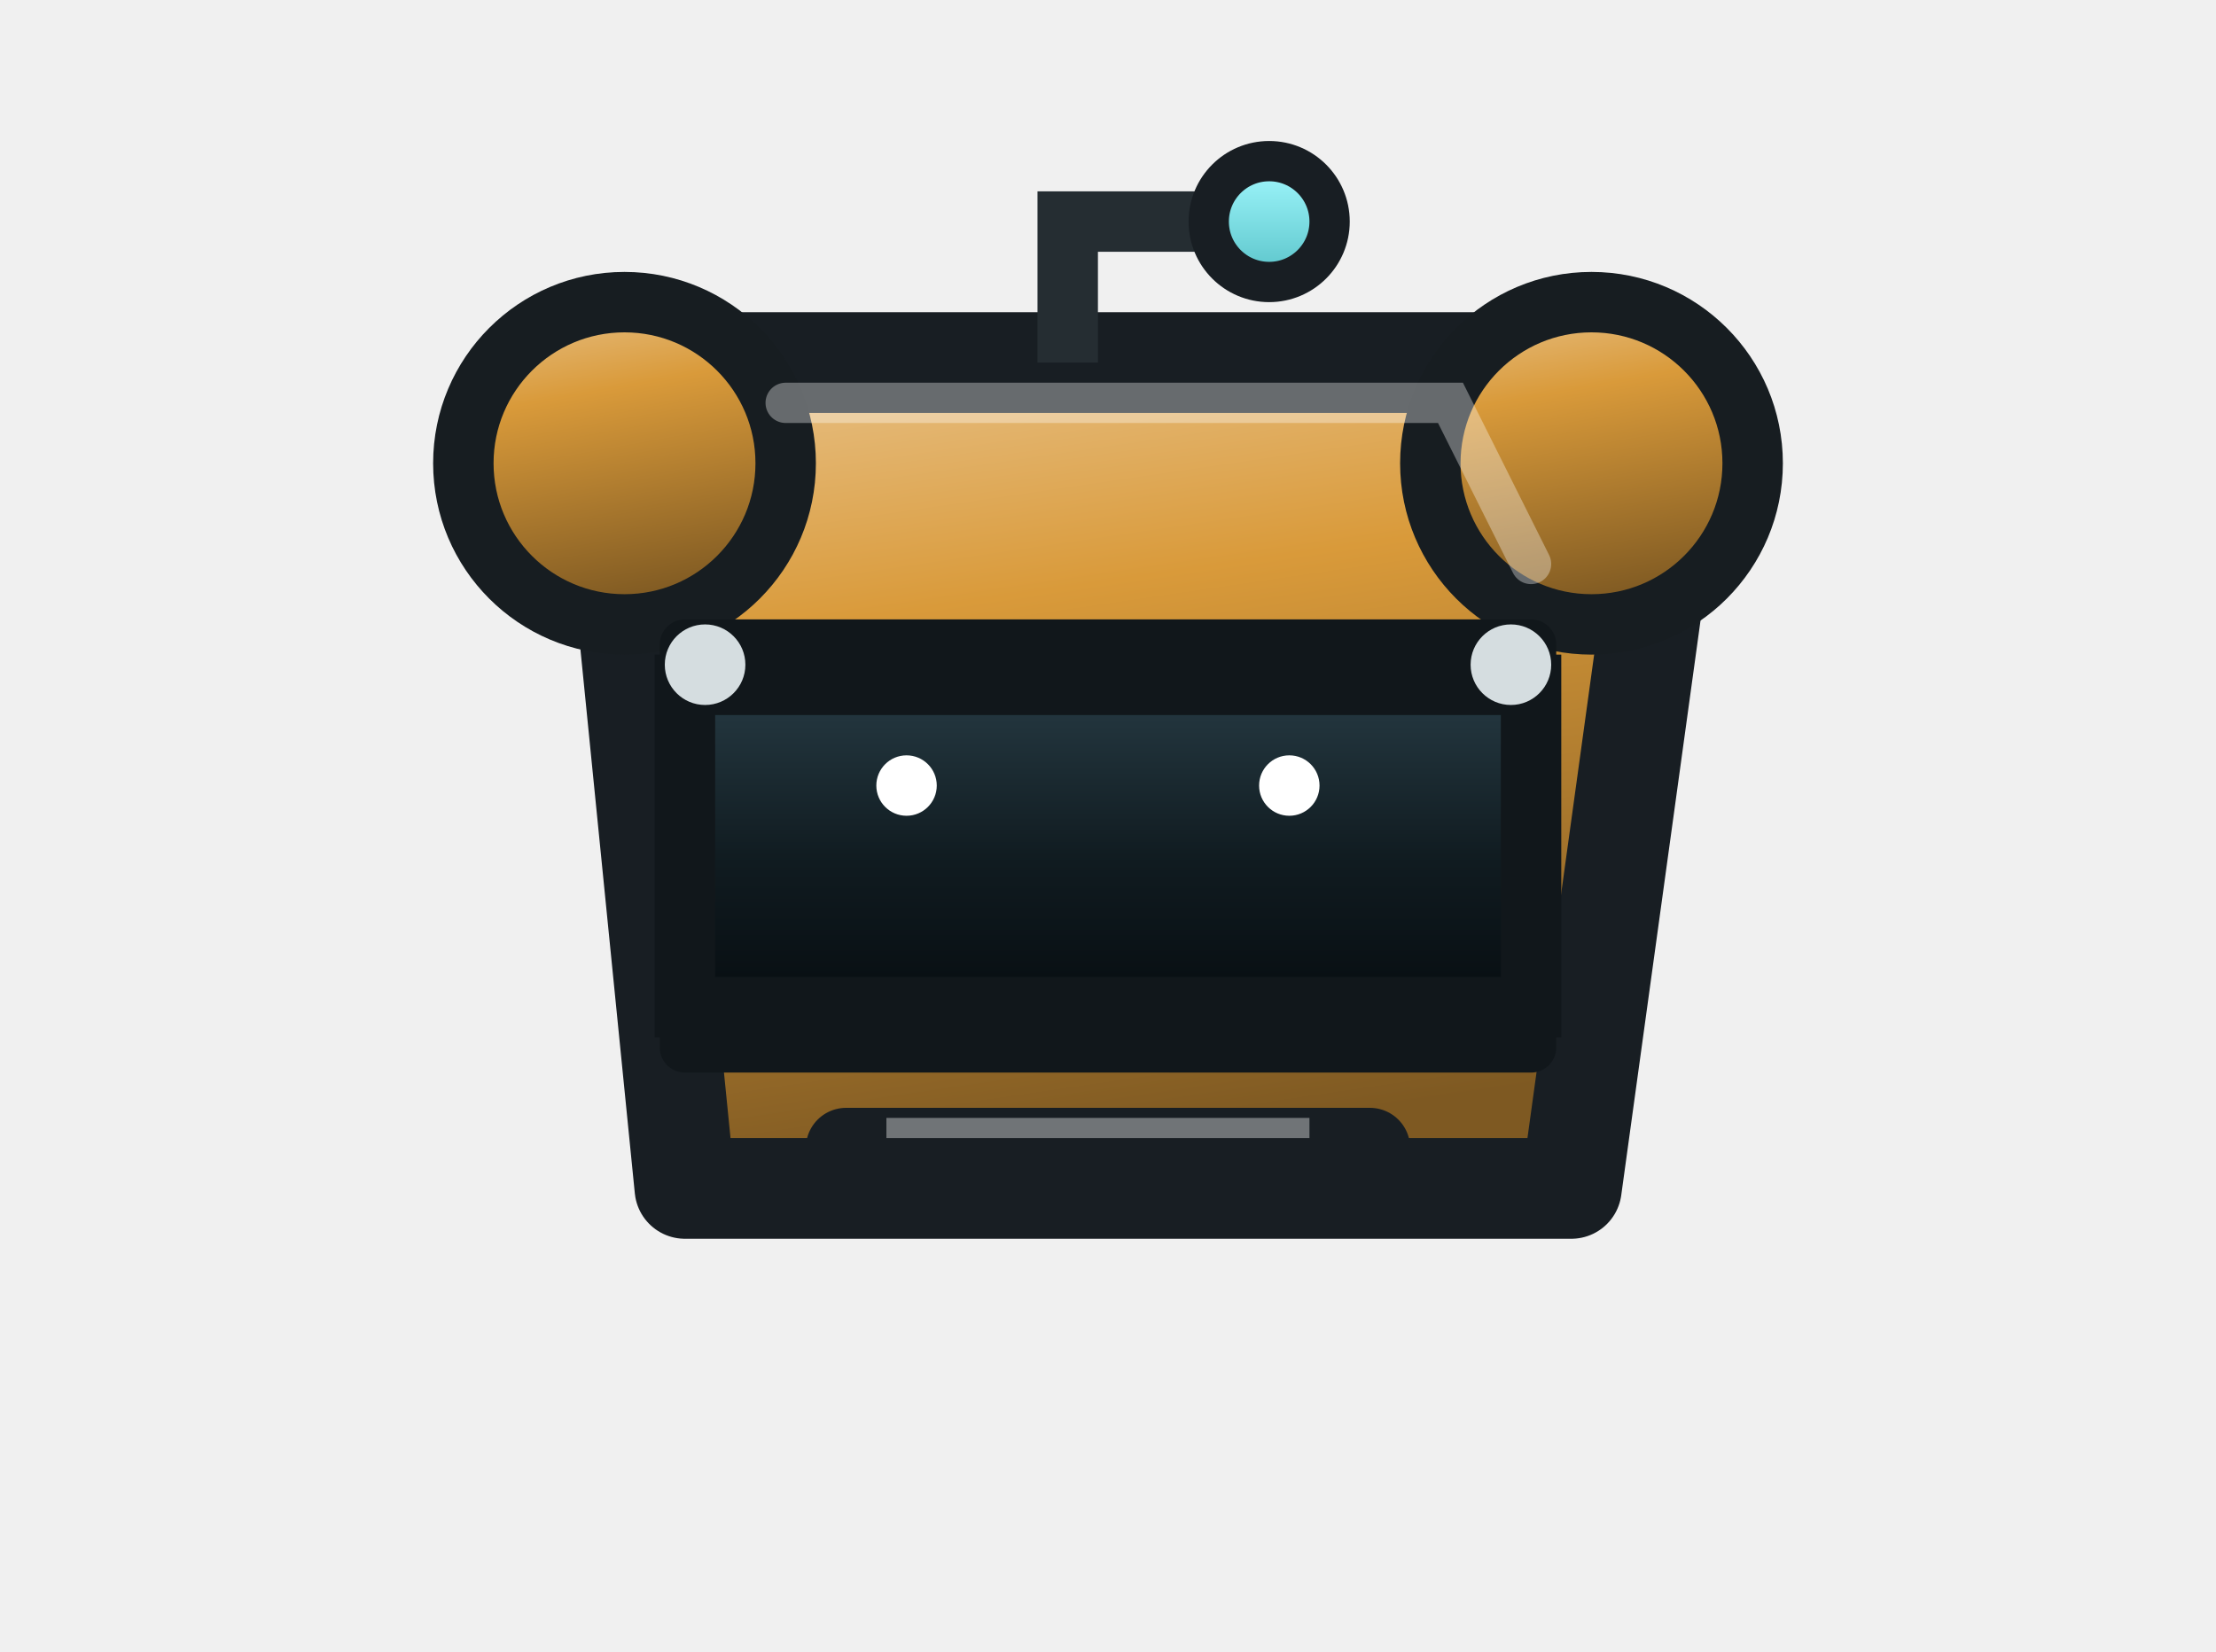
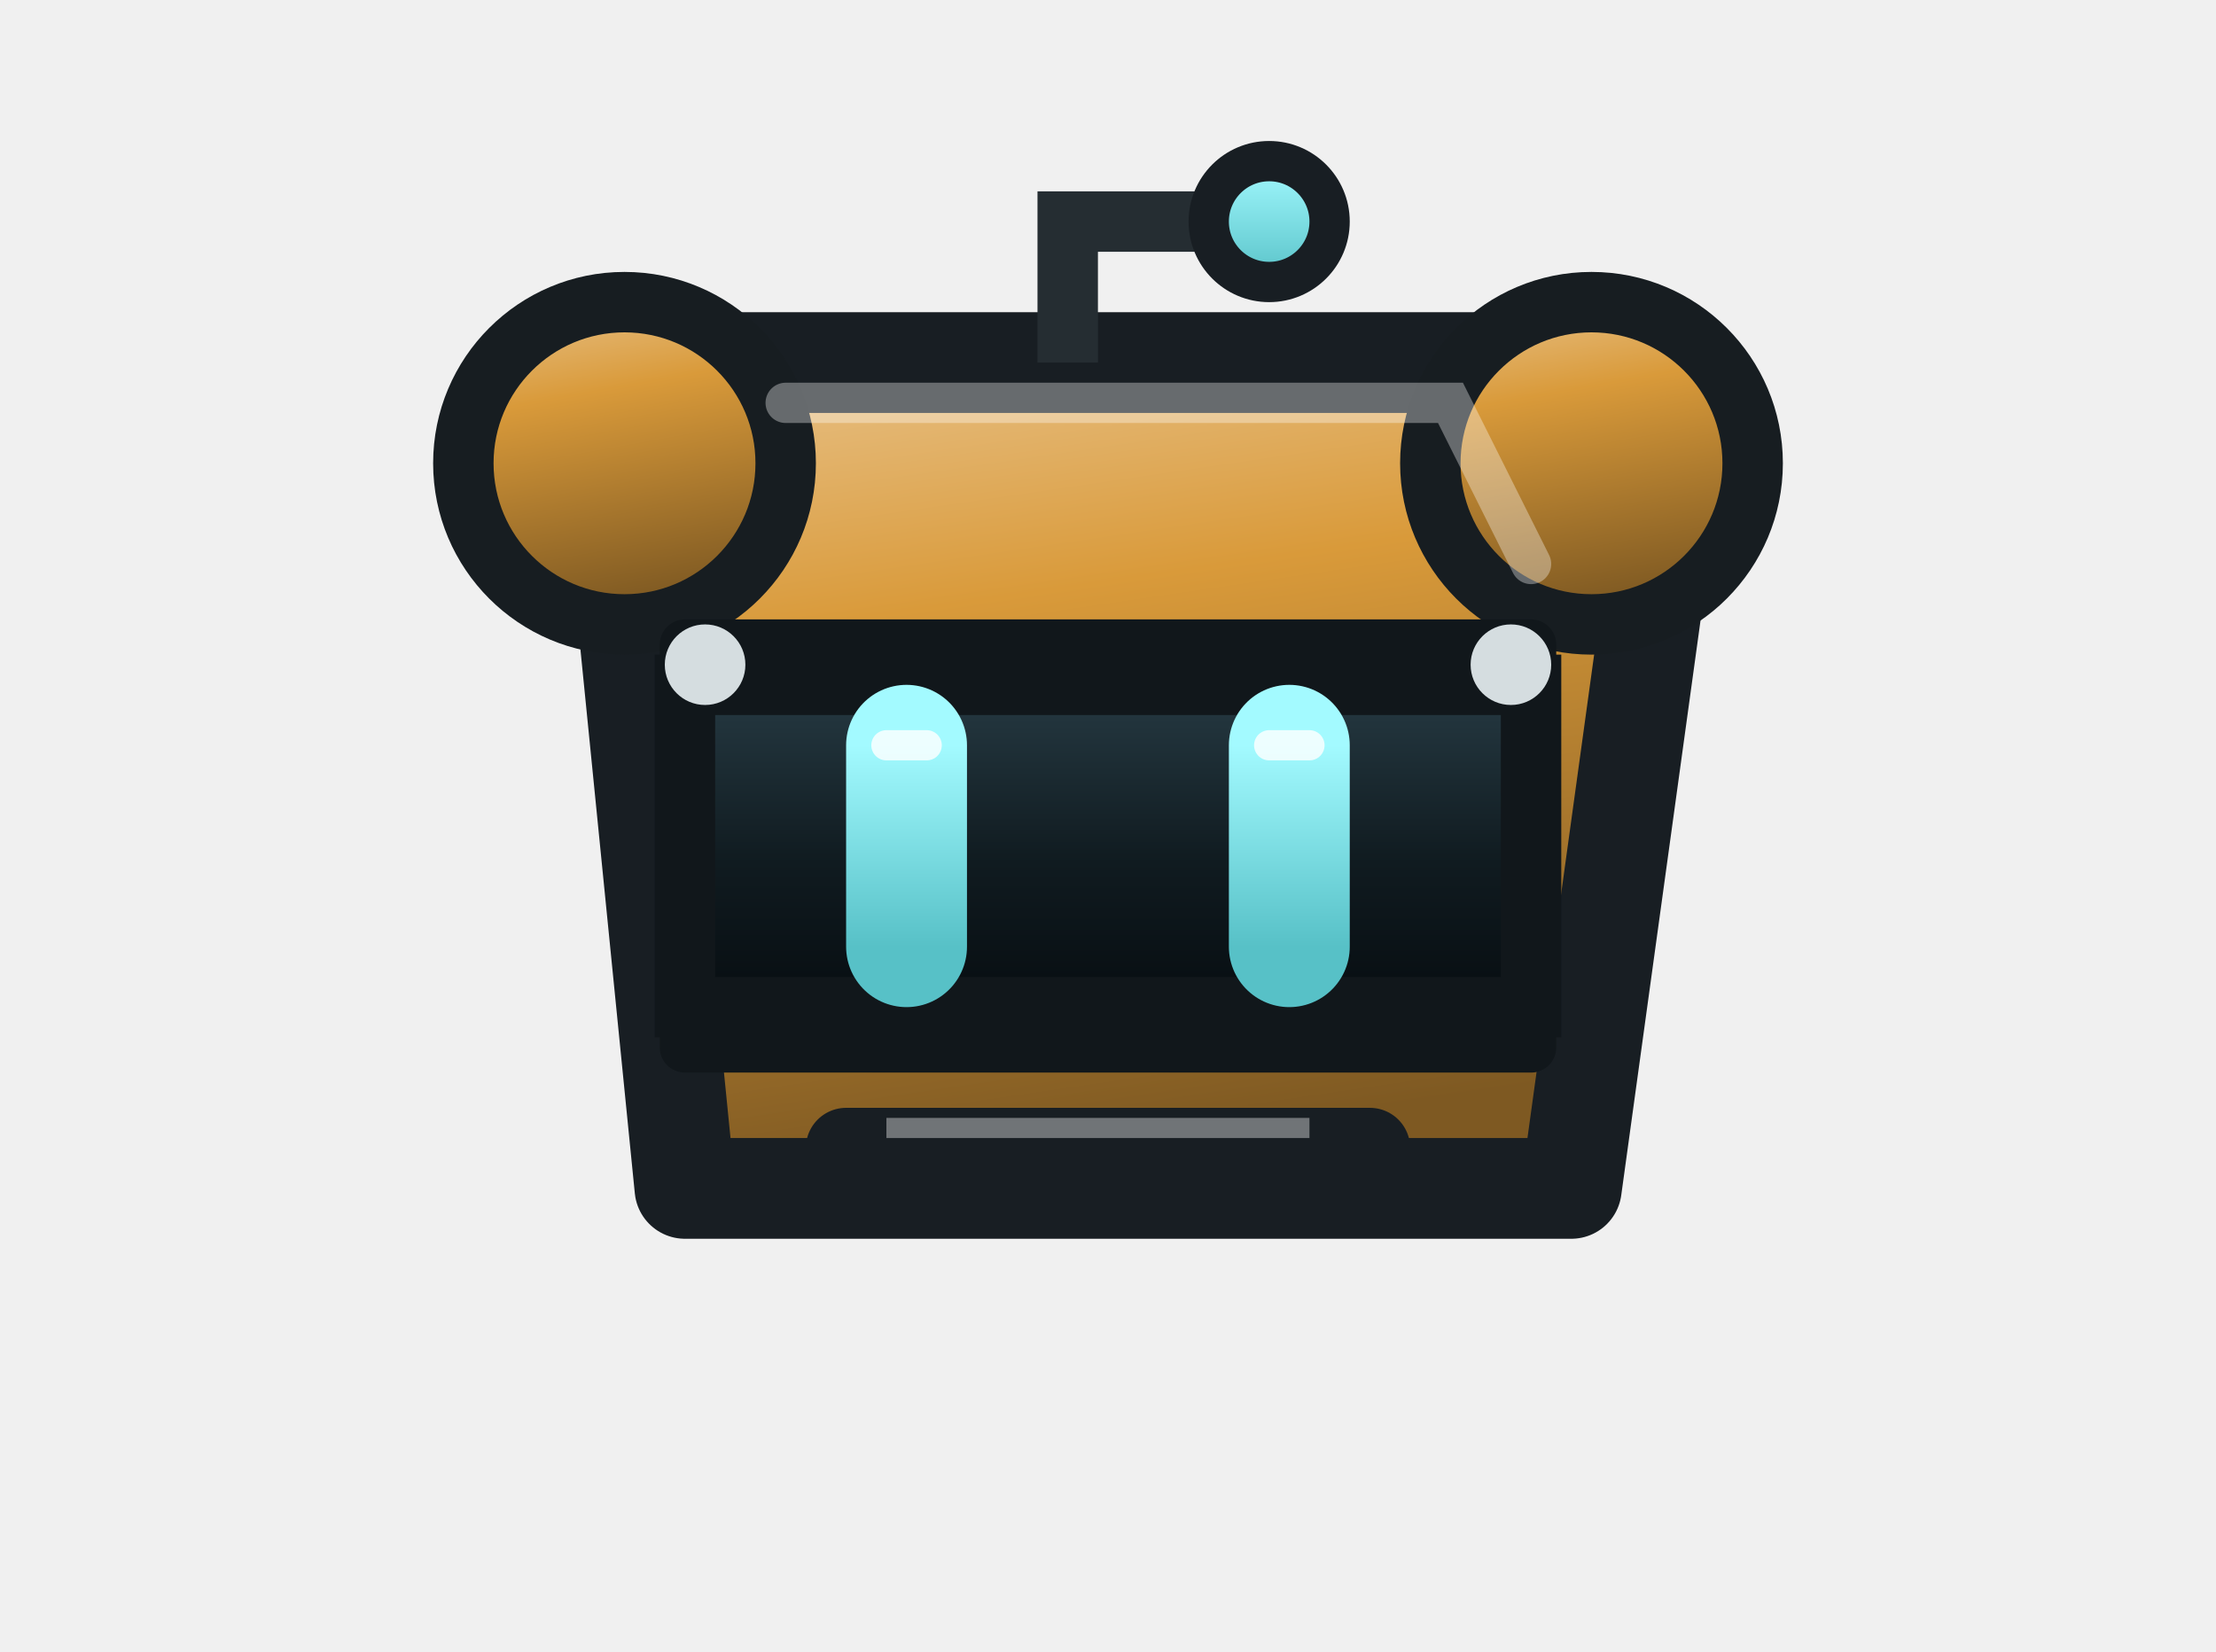
<svg xmlns="http://www.w3.org/2000/svg" viewBox="0 0 110 82" role="img" aria-label="EMP-80 head">
  <defs>
    <linearGradient id="aslan-head-shell" x1="0" y1="0" x2="0.18" y2="1">
      <stop stop-color="#e9c48d" />
      <stop offset=".34" stop-color="#d99a3a" />
      <stop offset="1" stop-color="#7e5922" />
    </linearGradient>
    <linearGradient id="aslan-head-metal" x1="0" y1="0" x2="0" y2="1">
      <stop stop-color="#67747a" />
      <stop offset=".38" stop-color="#3b474d" />
      <stop offset="1" stop-color="#20282d" />
    </linearGradient>
    <linearGradient id="aslan-head-accent" x1="0" y1="0" x2="0" y2="1">
      <stop stop-color="#a3faff" />
      <stop offset="1" stop-color="#57c1c7" />
    </linearGradient>
    <linearGradient id="aslan-head-glass" x1="0" y1="0" x2="0" y2="1">
      <stop stop-color="#263a43" />
      <stop offset=".55" stop-color="#101b20" />
      <stop offset="1" stop-color="#070d11" />
    </linearGradient>
  </defs>
  <g>
    <path d="M31 29 35 18h40l7 12-4 29H34z" fill="url(#aslan-head-shell)" stroke="#181e23" stroke-width="5" stroke-linejoin="round" />
    <circle cx="31" cy="23" r="8" fill="url(#aslan-head-shell)" stroke="#171d21" stroke-width="3" />
    <circle cx="79" cy="23" r="8" fill="url(#aslan-head-shell)" stroke="#171d21" stroke-width="3" />
    <path d="M34 32h42v20H34z" fill="url(#aslan-head-glass)" stroke="#11171b" stroke-width="2.5" stroke-linejoin="round" />
    <path d="M34 34h42v16H34z" fill="url(#aslan-head-glass)" stroke="#11171b" stroke-width="3" />
-     <path d="M40 42h12m7 0h12" stroke="url(#aslan-head-accent)" stroke-width="5" stroke-linecap="round" />
-     <circle cx="45" cy="39" r="1.5" fill="#fff" />
-     <circle cx="64" cy="39" r="1.5" fill="#fff" />
+     <path d="M45 37v10m19-10v10" stroke="url(#aslan-head-accent)" stroke-width="6" stroke-linecap="round" />
+     <path d="M44 37h2m17 0h2" stroke="#fff" stroke-opacity=".8" stroke-width="1.5" stroke-linecap="round" />
    <path d="M42 57h26" stroke="#181e23" stroke-width="4" stroke-linecap="round" />
    <path d="M44 56h21" stroke="#ffffff" stroke-opacity=".38" stroke-width="1" />
    <path d="M39 20h33l4 8" fill="none" stroke="#ffffff" stroke-opacity=".34" stroke-width="2" stroke-linecap="round" />
    <circle cx="35" cy="33" r="2" fill="#d5dde0" />
    <circle cx="75" cy="33" r="2" fill="#d5dde0" />
    <path d="M53 18V11h8" fill="none" stroke="#252d32" stroke-width="3" />
    <circle cx="63" cy="11" r="3" fill="url(#aslan-head-accent)" stroke="#181e23" stroke-width="2" />
  </g>
</svg>
